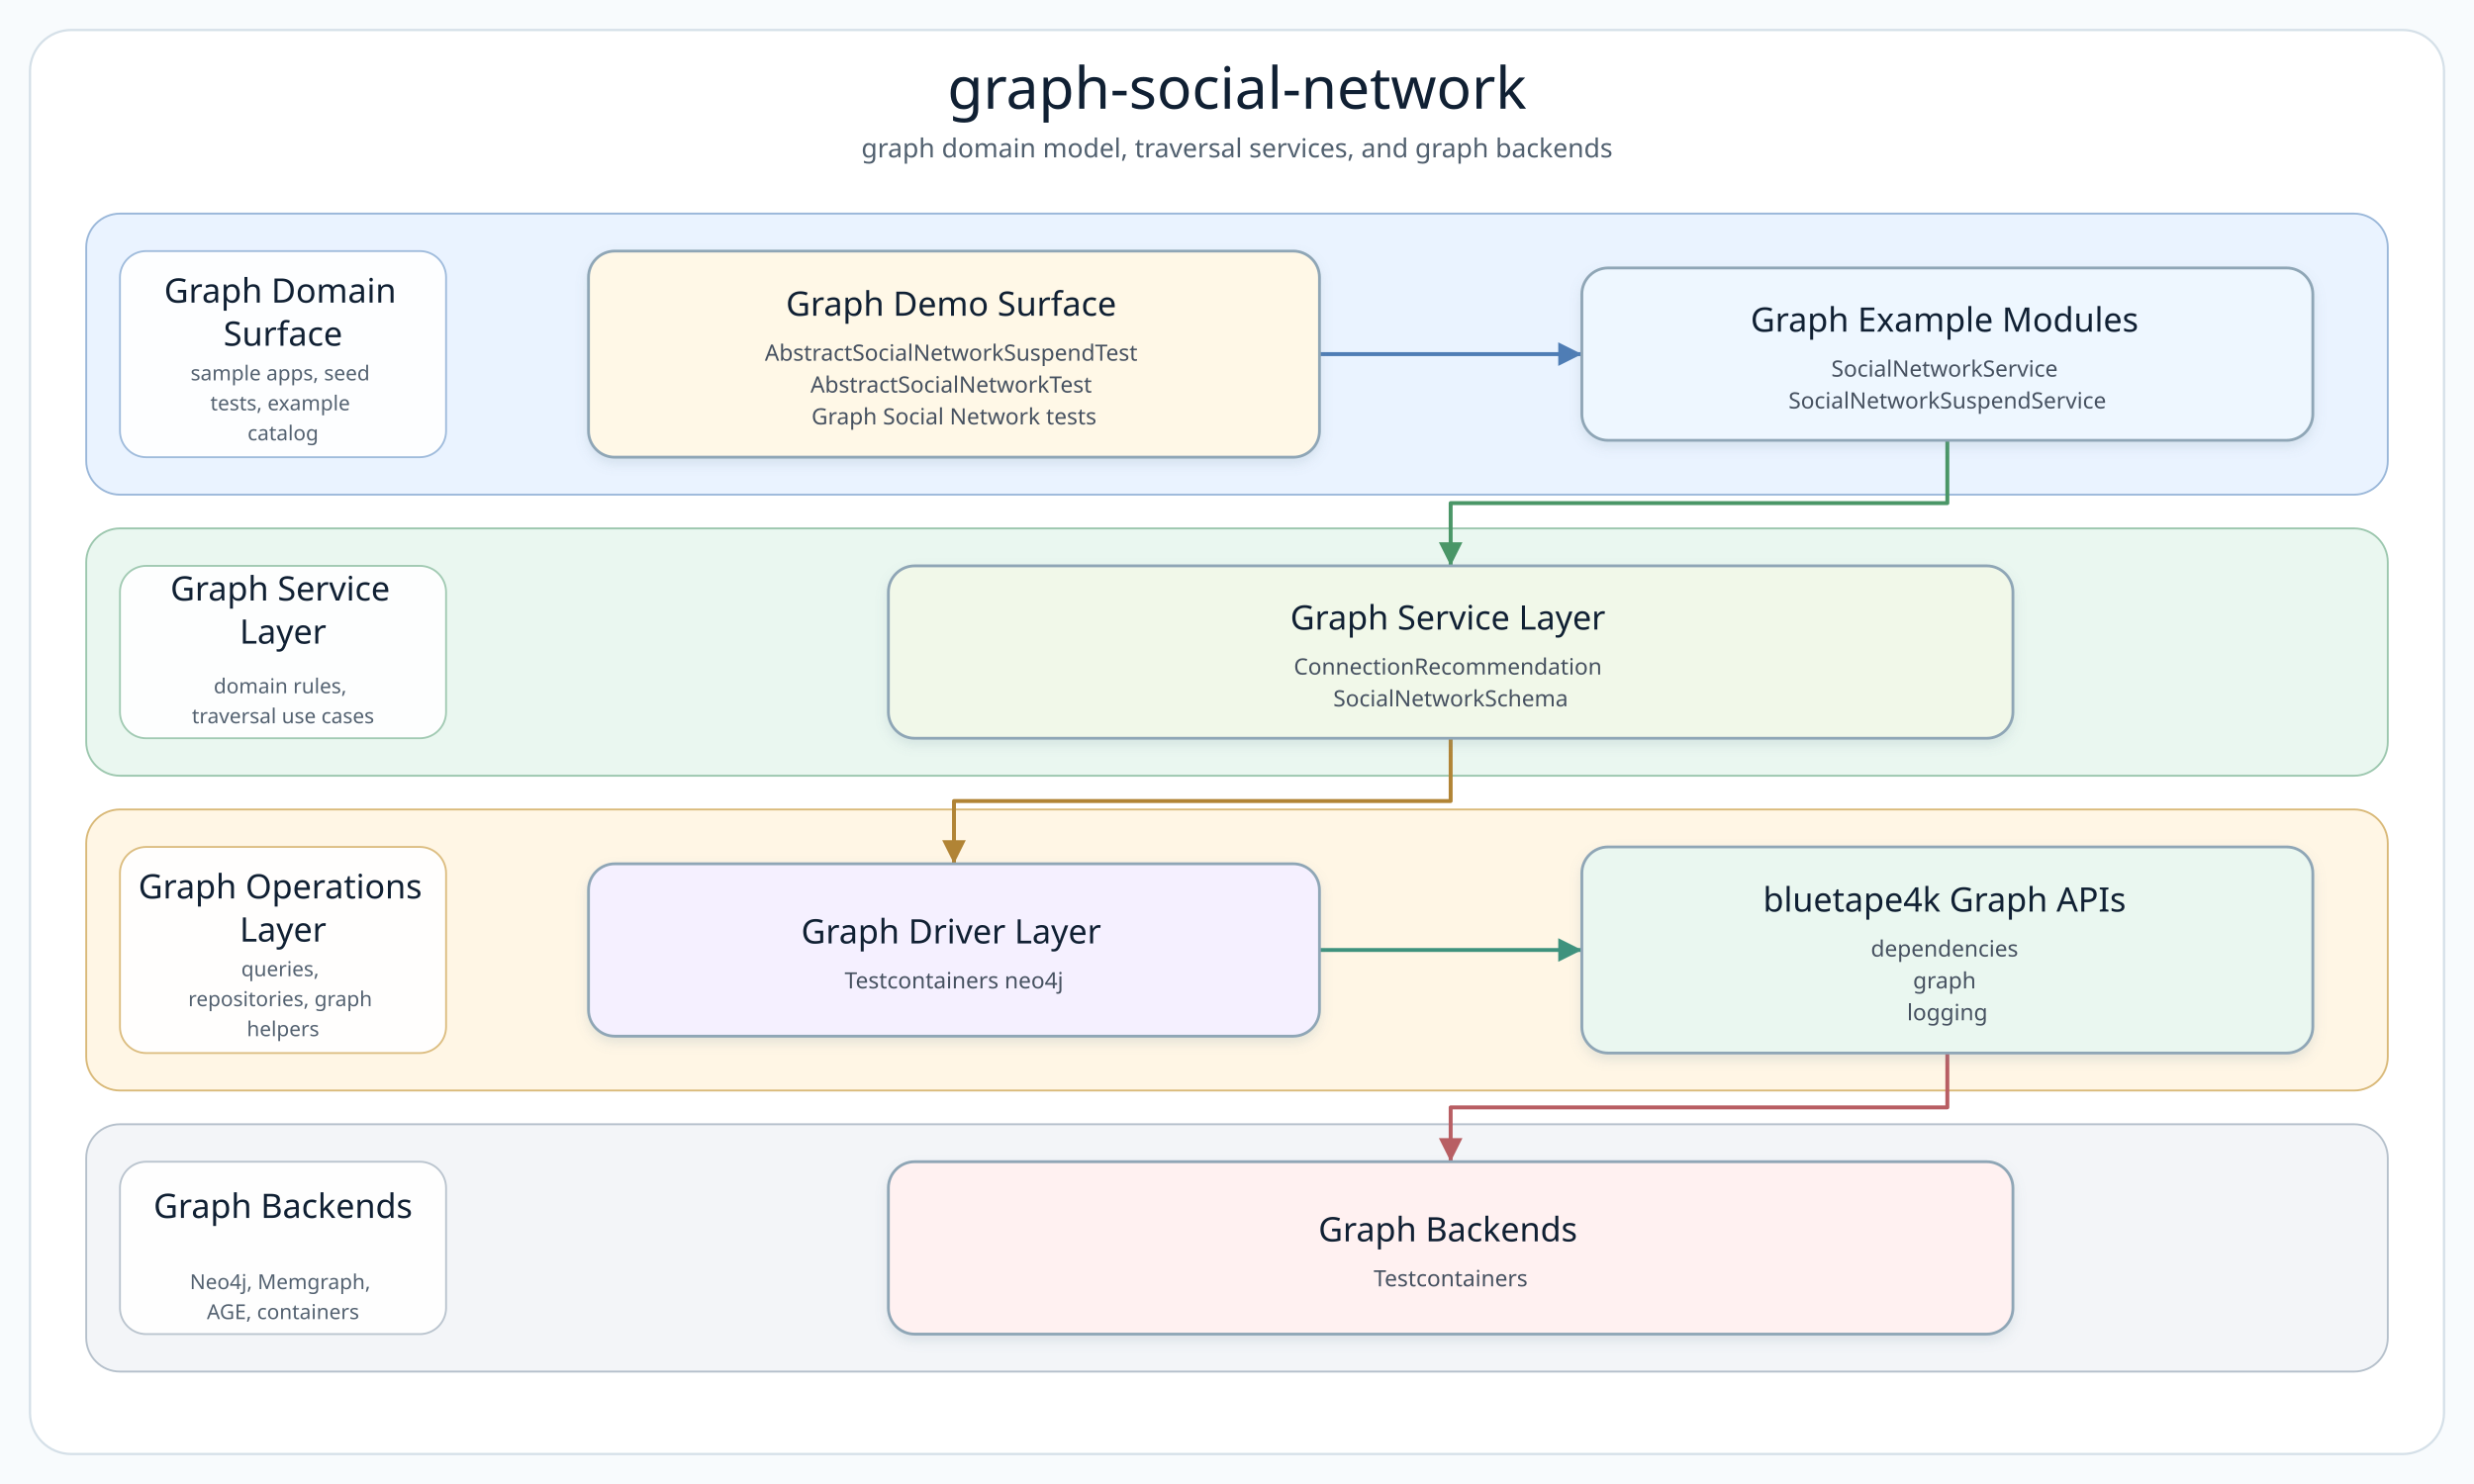
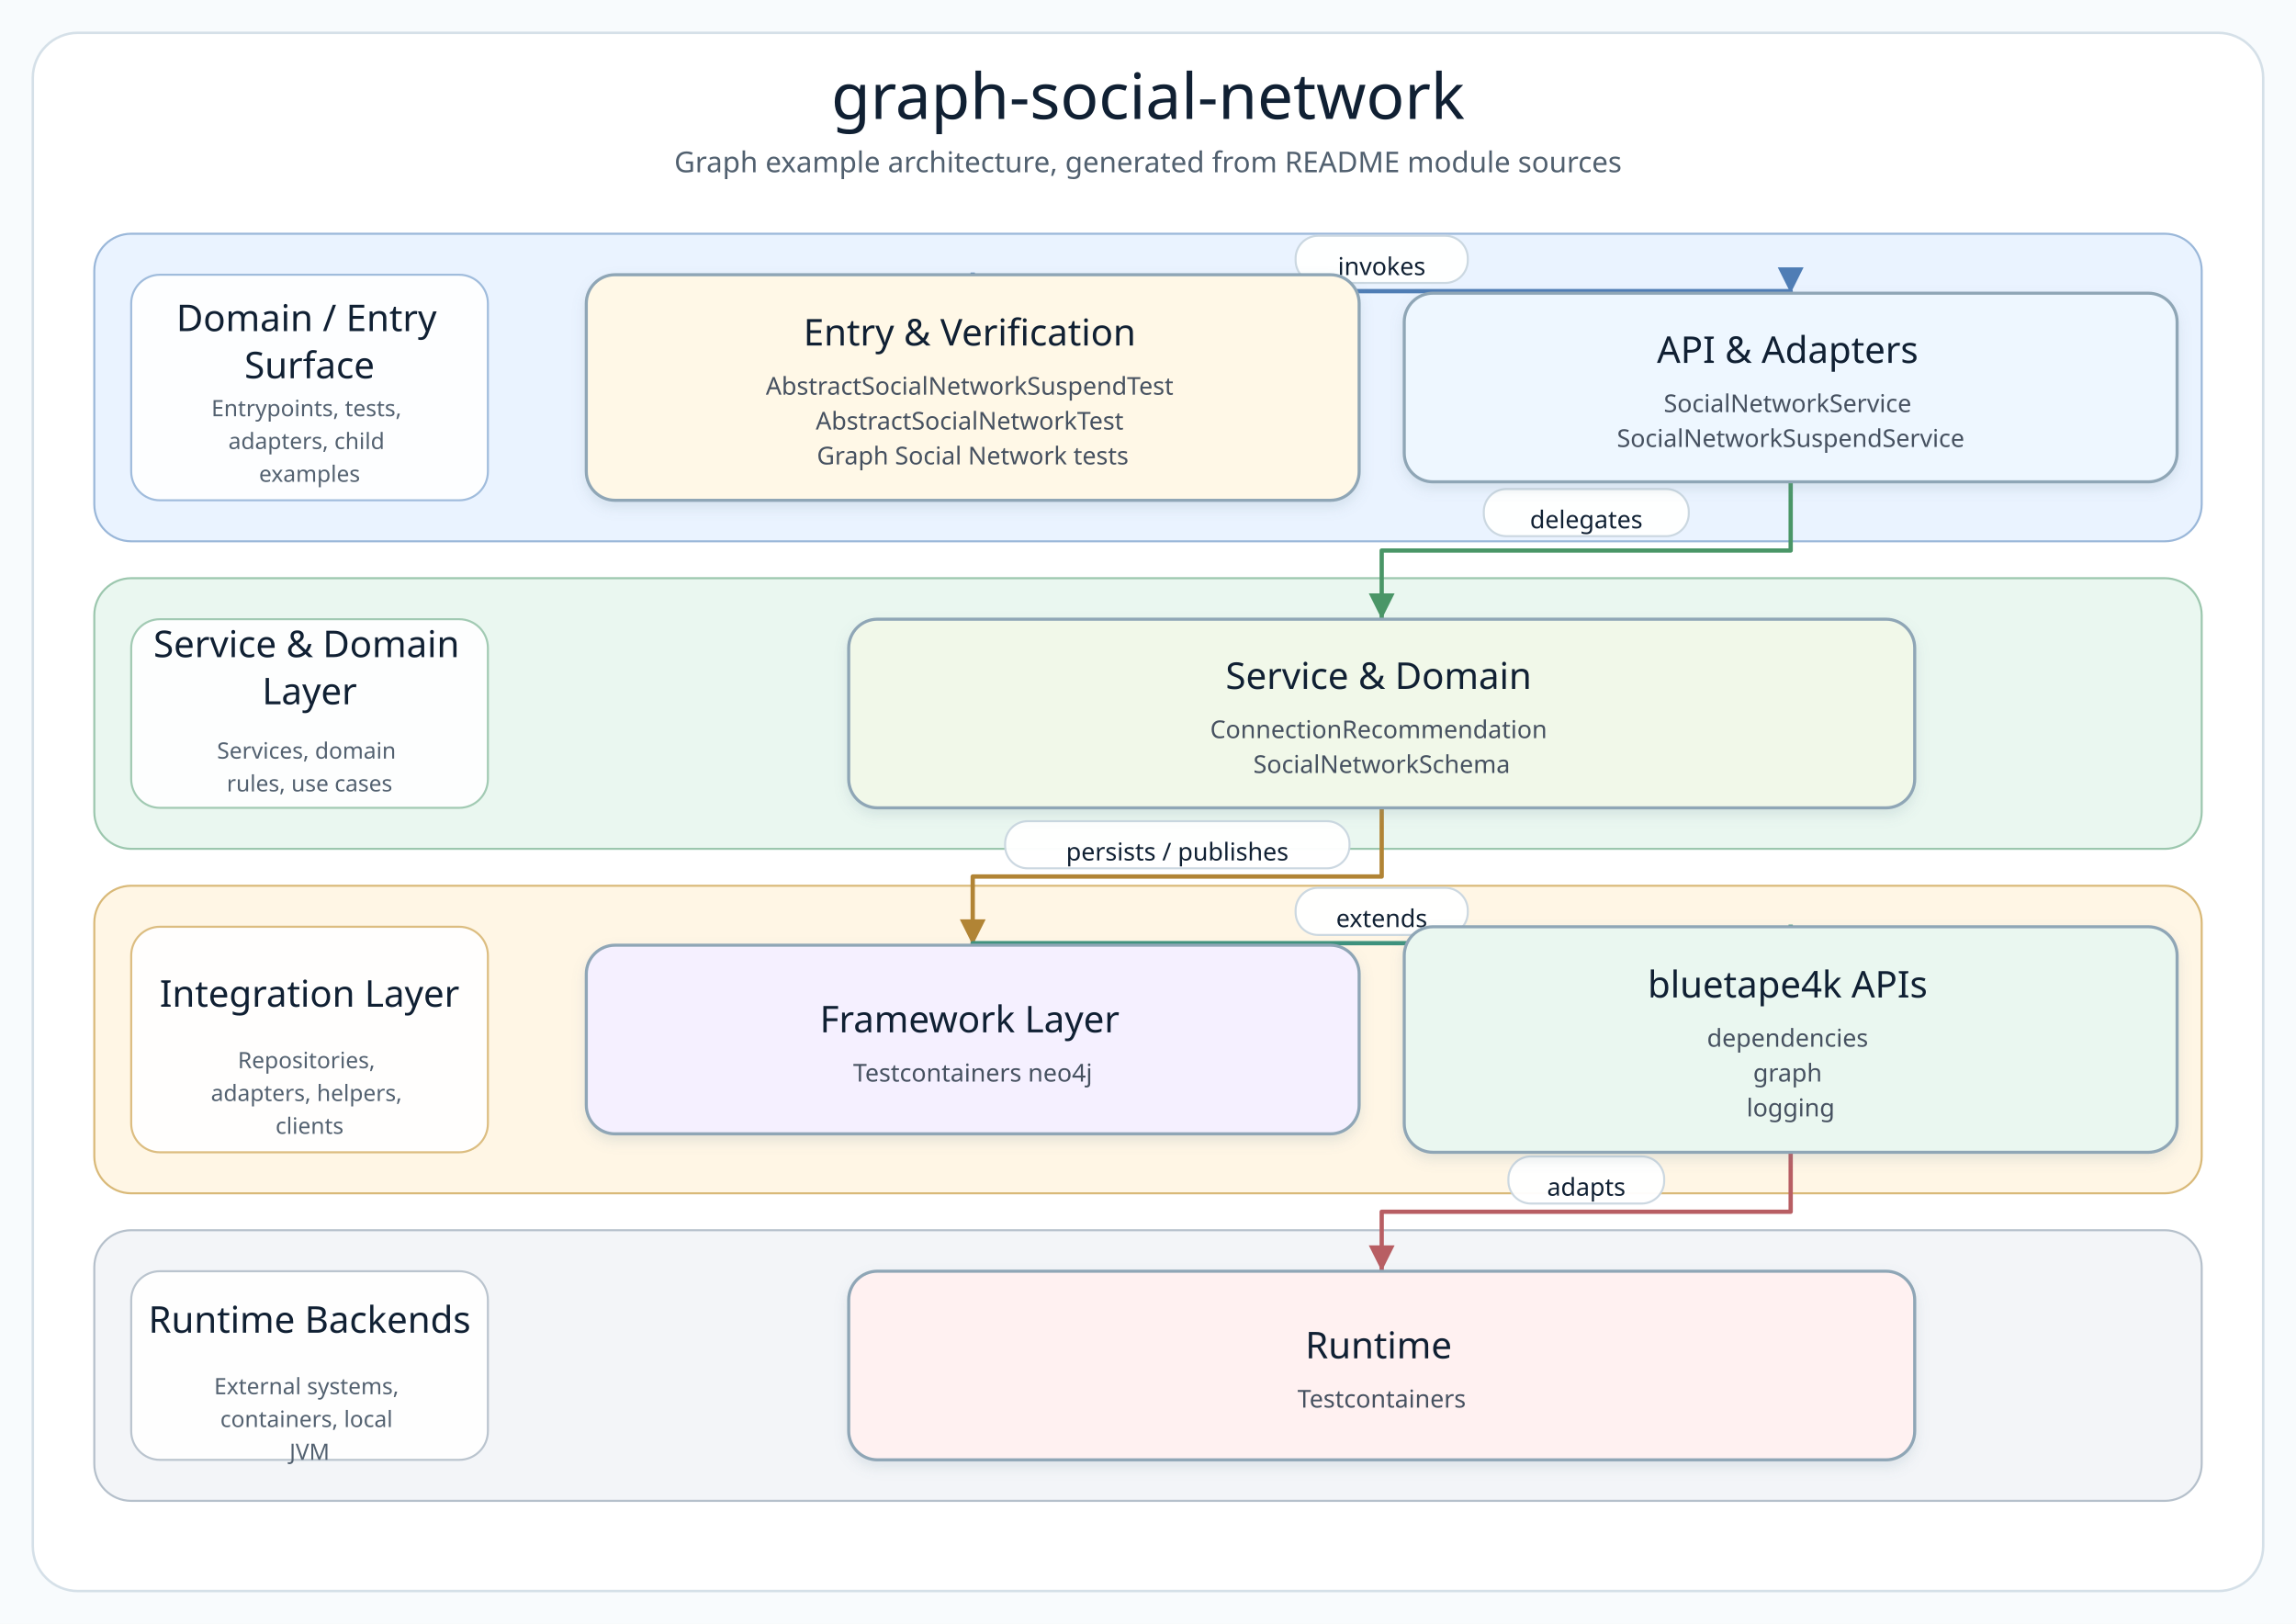
- <svg xmlns="http://www.w3.org/2000/svg" width="1320" height="792" viewBox="0 0 1320 792" role="img" aria-label="graph-social-network architecture diagram">
+ <svg xmlns="http://www.w3.org/2000/svg" width="1120" height="792" viewBox="0 0 1120 792" role="img" aria-label="graph-social-network architecture diagram">
  <defs>
    <filter id="softShadow" x="-8%" y="-8%" width="116%" height="124%">
      <feDropShadow dx="0" dy="3" stdDeviation="3" flood-color="#7890A5" flood-opacity="0.18" />
    </filter>
    <marker id="arrow-api" markerWidth="8" markerHeight="8" refX="7" refY="4" orient="auto" markerUnits="strokeWidth">
      <path d="M 1 1 L 7 4 L 1 7 Z" fill="#4F7DB5" />
    </marker>
    <marker id="arrow-service" markerWidth="8" markerHeight="8" refX="7" refY="4" orient="auto" markerUnits="strokeWidth">
      <path d="M 1 1 L 7 4 L 1 7 Z" fill="#4A9667" />
    </marker>
    <marker id="arrow-infra" markerWidth="8" markerHeight="8" refX="7" refY="4" orient="auto" markerUnits="strokeWidth">
      <path d="M 1 1 L 7 4 L 1 7 Z" fill="#B18435" />
    </marker>
    <marker id="arrow-bt" markerWidth="8" markerHeight="8" refX="7" refY="4" orient="auto" markerUnits="strokeWidth">
      <path d="M 1 1 L 7 4 L 1 7 Z" fill="#3E927D" />
    </marker>
    <marker id="arrow-runtime" markerWidth="8" markerHeight="8" refX="7" refY="4" orient="auto" markerUnits="strokeWidth">
      <path d="M 1 1 L 7 4 L 1 7 Z" fill="#B85E63" />
    </marker>
    <style>
      .canvas { fill: #F8FBFD; }
      .frame { fill: #FFFFFF; stroke: #D5E0E8; stroke-width: 1.2; }
      .diagram-title { font-family: "Architects Daughter"; font-size: 31px; fill: #102033; }
      .diagram-subtitle { font-family: "Comic Mono"; font-size: 14px; fill: #51606F; }
      .layer-title { font-family: "Architects Daughter"; font-size: 18px; fill: #102033; }
      .layer-detail { font-family: "Comic Mono"; font-size: 11px; fill: #536170; }
      .node rect { stroke-width: 1.5; }
      .node-title { font-family: "Architects Daughter"; font-size: 18px; fill: #102033; }
      .node-detail { font-family: "Comic Mono"; font-size: 12px; fill: #465160; }
+       .edge-label-bg { fill: #FFFFFF; stroke: #CAD6E0; stroke-width: 1; opacity: 0.96; }
+       .edge-label { font-family: "Comic Mono"; font-size: 12px; fill: #102033; dominant-baseline: middle; }
    </style>
  </defs>
-   <rect class="canvas" width="1320" height="792" />
-   <rect class="frame" x="16" y="16" width="1288" height="760" rx="22" />
-   <text class="diagram-title" x="660.0" y="58" text-anchor="middle">graph-social-network</text>
-   <text class="diagram-subtitle" x="660.0" y="84" text-anchor="middle">graph domain model, traversal services, and graph backends</text>
+   <rect class="canvas" width="1120" height="792" />
+   <rect class="frame" x="16" y="16" width="1088" height="760" rx="22" />
+   <text class="diagram-title" x="560.0" y="58" text-anchor="middle">graph-social-network</text>
+   <text class="diagram-subtitle" x="560.0" y="84" text-anchor="middle">Graph example architecture, generated from README module sources</text>
  <g>
    <g class="layer" data-layer="surface">
-       <rect x="46.0" y="114.0" width="1228.0" height="150.0" rx="18" fill="#EAF3FF" stroke="#9AB7D9" />
+       <rect x="46.0" y="114.0" width="1028.0" height="150.0" rx="18" fill="#EAF3FF" stroke="#9AB7D9" />
      <rect x="64.0" y="134.0" width="174" height="110.0" rx="14" fill="#FFFFFF" stroke="#9AB7D9" opacity="0.92" />
      <text text-anchor="middle">
-         <tspan class="layer-title" x="151.0" y="161.5">Graph Domain</tspan>
+         <tspan class="layer-title" x="151.0" y="161.5">Domain / Entry</tspan>
        <tspan class="layer-title" x="151.0" y="184.5">Surface</tspan>
      </text>
      <text text-anchor="middle">
-         <tspan class="layer-detail" x="151.0" y="203.0">sample apps, seed</tspan>
-         <tspan class="layer-detail" x="151.0" y="219.0">tests, example</tspan>
-         <tspan class="layer-detail" x="151.0" y="235.0">catalog</tspan>
+         <tspan class="layer-detail" x="151.0" y="203.0">Entrypoints, tests,</tspan>
+         <tspan class="layer-detail" x="151.0" y="219.0">adapters, child</tspan>
+         <tspan class="layer-detail" x="151.0" y="235.0">examples</tspan>
      </text>
    </g>
    <g class="layer" data-layer="service">
-       <rect x="46.0" y="282.0" width="1228.0" height="132.0" rx="18" fill="#EAF7F0" stroke="#9CC7AE" />
+       <rect x="46.0" y="282.0" width="1028.0" height="132.0" rx="18" fill="#EAF7F0" stroke="#9CC7AE" />
      <rect x="64.0" y="302.0" width="174" height="92.0" rx="14" fill="#FFFFFF" stroke="#9CC7AE" opacity="0.92" />
      <text text-anchor="middle">
-         <tspan class="layer-title" x="151.0" y="320.5">Graph Service</tspan>
+         <tspan class="layer-title" x="151.0" y="320.5">Service &amp; Domain</tspan>
        <tspan class="layer-title" x="151.0" y="343.5">Layer</tspan>
      </text>
      <text text-anchor="middle">
-         <tspan class="layer-detail" x="151.0" y="370.0">domain rules,</tspan>
-         <tspan class="layer-detail" x="151.0" y="386.0">traversal use cases</tspan>
+         <tspan class="layer-detail" x="151.0" y="370.0">Services, domain</tspan>
+         <tspan class="layer-detail" x="151.0" y="386.0">rules, use cases</tspan>
      </text>
    </g>
    <g class="layer" data-layer="integration">
-       <rect x="46.0" y="432.0" width="1228.0" height="150.0" rx="18" fill="#FFF6E5" stroke="#D9B978" />
+       <rect x="46.0" y="432.0" width="1028.0" height="150.0" rx="18" fill="#FFF6E5" stroke="#D9B978" />
      <rect x="64.0" y="452.0" width="174" height="110.0" rx="14" fill="#FFFFFF" stroke="#D9B978" opacity="0.92" />
      <text text-anchor="middle">
-         <tspan class="layer-title" x="151.0" y="479.5">Graph Operations</tspan>
-         <tspan class="layer-title" x="151.0" y="502.5">Layer</tspan>
+         <tspan class="layer-title" x="151.0" y="491.0">Integration Layer</tspan>
      </text>
      <text text-anchor="middle">
-         <tspan class="layer-detail" x="151.0" y="521.0">queries,</tspan>
-         <tspan class="layer-detail" x="151.0" y="537.0">repositories, graph</tspan>
-         <tspan class="layer-detail" x="151.0" y="553.0">helpers</tspan>
+         <tspan class="layer-detail" x="151.0" y="521.0">Repositories,</tspan>
+         <tspan class="layer-detail" x="151.0" y="537.0">adapters, helpers,</tspan>
+         <tspan class="layer-detail" x="151.0" y="553.0">clients</tspan>
      </text>
    </g>
    <g class="layer" data-layer="runtime">
-       <rect x="46.0" y="600.0" width="1228.0" height="132.0" rx="18" fill="#F3F5F8" stroke="#B5C0CB" />
+       <rect x="46.0" y="600.0" width="1028.0" height="132.0" rx="18" fill="#F3F5F8" stroke="#B5C0CB" />
      <rect x="64.0" y="620.0" width="174" height="92.0" rx="14" fill="#FFFFFF" stroke="#B5C0CB" opacity="0.92" />
      <text text-anchor="middle">
-         <tspan class="layer-title" x="151.0" y="650.0">Graph Backends</tspan>
+         <tspan class="layer-title" x="151.0" y="650.0">Runtime Backends</tspan>
      </text>
      <text text-anchor="middle">
-         <tspan class="layer-detail" x="151.0" y="688.0">Neo4j, Memgraph,</tspan>
-         <tspan class="layer-detail" x="151.0" y="704.0">AGE, containers</tspan>
+         <tspan class="layer-detail" x="151.0" y="680.0">External systems,</tspan>
+         <tspan class="layer-detail" x="151.0" y="696.0">containers, local</tspan>
+         <tspan class="layer-detail" x="151.0" y="712.0">JVM</tspan>
      </text>
    </g>
-     <g class="edge" data-edge="entry-&gt;api" data-label="invokes">
-       <path d="M 704.0 189.0 L 774.0 189.0 L 844.0 189.0" fill="none" stroke="#4F7DB5" stroke-width="2.1" stroke-linecap="square" stroke-linejoin="round" marker-end="url(#arrow-api)" />
+     <g class="edge" data-edge="entry-&gt;api">
+       <path d="M 474.5 134.0 L 474.5 142.0 L 873.5 142.0 L 873.5 143.0" fill="none" stroke="#4F7DB5" stroke-width="2.1" stroke-linecap="square" stroke-linejoin="round" marker-end="url(#arrow-api)" />
+       <rect class="edge-label-bg" x="632.0" y="115.0" width="84.0" height="23" rx="11" />
+       <text class="edge-label" x="674.0" y="130.0" text-anchor="middle">invokes</text>
    </g>
-     <g class="edge" data-edge="api-&gt;service" data-label="delegates">
-       <path d="M 1039.0 235.0 L 1039.0 268.5 L 774.0 268.5 L 774.0 302.0" fill="none" stroke="#4A9667" stroke-width="2.1" stroke-linecap="square" stroke-linejoin="round" marker-end="url(#arrow-service)" />
+     <g class="edge" data-edge="api-&gt;service">
+       <path d="M 873.5 235.0 L 873.5 268.5 L 674.0 268.5 L 674.0 302.0" fill="none" stroke="#4A9667" stroke-width="2.1" stroke-linecap="square" stroke-linejoin="round" marker-end="url(#arrow-service)" />
+       <rect class="edge-label-bg" x="723.8" y="238.5" width="100.0" height="23" rx="11" />
+       <text class="edge-label" x="773.8" y="253.5" text-anchor="middle">delegates</text>
    </g>
-     <g class="edge" data-edge="service-&gt;infra" data-label="persists / publishes">
-       <path d="M 774.0 394.0 L 774.0 427.5 L 509.0 427.5 L 509.0 461.0" fill="none" stroke="#B18435" stroke-width="2.1" stroke-linecap="square" stroke-linejoin="round" marker-end="url(#arrow-infra)" />
+     <g class="edge" data-edge="service-&gt;infra">
+       <path d="M 674.0 394.0 L 674.0 427.5 L 474.5 427.5 L 474.5 461.0" fill="none" stroke="#B18435" stroke-width="2.1" stroke-linecap="square" stroke-linejoin="round" marker-end="url(#arrow-infra)" />
+       <rect class="edge-label-bg" x="490.3" y="400.5" width="168.0" height="23" rx="11" />
+       <text class="edge-label" x="574.3" y="415.5" text-anchor="middle">persists / publishes</text>
    </g>
-     <g class="edge" data-edge="infra-&gt;bt" data-label="extends">
-       <path d="M 704.0 507.0 L 774.0 507.0 L 844.0 507.0" fill="none" stroke="#3E927D" stroke-width="2.1" stroke-linecap="square" stroke-linejoin="round" marker-end="url(#arrow-bt)" />
+     <g class="edge" data-edge="infra-&gt;bt">
+       <path d="M 474.5 461.0 L 474.5 460.0 L 873.5 460.0 L 873.5 452.0" fill="none" stroke="#3E927D" stroke-width="2.1" stroke-linecap="square" stroke-linejoin="round" marker-end="url(#arrow-bt)" />
+       <rect class="edge-label-bg" x="632.0" y="433.0" width="84.0" height="23" rx="11" />
+       <text class="edge-label" x="674.0" y="448.0" text-anchor="middle">extends</text>
    </g>
-     <g class="edge" data-edge="bt-&gt;runtime" data-label="adapts">
-       <path d="M 1039.0 562.0 L 1039.0 591.0 L 774.0 591.0 L 774.0 620.0" fill="none" stroke="#B85E63" stroke-width="2.1" stroke-linecap="square" stroke-linejoin="round" marker-end="url(#arrow-runtime)" />
+     <g class="edge" data-edge="bt-&gt;runtime">
+       <path d="M 873.5 562.0 L 873.5 591.0 L 674.0 591.0 L 674.0 620.0" fill="none" stroke="#B85E63" stroke-width="2.1" stroke-linecap="square" stroke-linejoin="round" marker-end="url(#arrow-runtime)" />
+       <rect class="edge-label-bg" x="735.8" y="564.0" width="76.0" height="23" rx="11" />
+       <text class="edge-label" x="773.8" y="579.0" text-anchor="middle">adapts</text>
    </g>
-     <g class="node" data-node="entry" data-lines="Graph Demo Surface | AbstractSocialNetworkSuspendTest | AbstractSocialNetworkTest | Graph Social Network tests">
-       <rect x="314.0" y="134.0" width="390.0" height="110.0" rx="14" fill="#FFF8E7" stroke="#8FA6B6" filter="url(#softShadow)" />
+     <g class="node" data-node="entry" data-lines="Entry &amp; Verification | AbstractSocialNetworkSuspendTest | AbstractSocialNetworkTest | Graph Social Network tests">
+       <rect x="286.0" y="134.0" width="377.0" height="110.0" rx="14" fill="#FFF8E7" stroke="#8FA6B6" filter="url(#softShadow)" />
      <text text-anchor="middle">
-         <tspan class="node-title" x="509.0" y="168.5">Graph Demo Surface</tspan>
-         <tspan class="node-detail" x="509.0" y="192.5">AbstractSocialNetworkSuspendTest</tspan>
-         <tspan class="node-detail" x="509.0" y="209.5">AbstractSocialNetworkTest</tspan>
-         <tspan class="node-detail" x="509.0" y="226.5">Graph Social Network tests</tspan>
+         <tspan class="node-title" x="474.5" y="168.5">Entry &amp; Verification</tspan>
+         <tspan class="node-detail" x="474.5" y="192.5">AbstractSocialNetworkSuspendTest</tspan>
+         <tspan class="node-detail" x="474.5" y="209.5">AbstractSocialNetworkTest</tspan>
+         <tspan class="node-detail" x="474.5" y="226.5">Graph Social Network tests</tspan>
      </text>
    </g>
-     <g class="node" data-node="api" data-lines="Graph Example Modules | SocialNetworkService | SocialNetworkSuspendService">
-       <rect x="844.0" y="143.0" width="390.0" height="92.0" rx="14" fill="#EEF7FF" stroke="#8FA6B6" filter="url(#softShadow)" />
+     <g class="node" data-node="api" data-lines="API &amp; Adapters | SocialNetworkService | SocialNetworkSuspendService">
+       <rect x="685.0" y="143.0" width="377.0" height="92.0" rx="14" fill="#EEF7FF" stroke="#8FA6B6" filter="url(#softShadow)" />
      <text text-anchor="middle">
-         <tspan class="node-title" x="1039.0" y="177.0">Graph Example Modules</tspan>
-         <tspan class="node-detail" x="1039.0" y="201.0">SocialNetworkService</tspan>
-         <tspan class="node-detail" x="1039.0" y="218.0">SocialNetworkSuspendService</tspan>
+         <tspan class="node-title" x="873.5" y="177.0">API &amp; Adapters</tspan>
+         <tspan class="node-detail" x="873.5" y="201.0">SocialNetworkService</tspan>
+         <tspan class="node-detail" x="873.5" y="218.0">SocialNetworkSuspendService</tspan>
      </text>
    </g>
-     <g class="node" data-node="service" data-lines="Graph Service Layer | ConnectionRecommendation | SocialNetworkSchema">
-       <rect x="474.0" y="302.0" width="600.0" height="92.0" rx="14" fill="#F1F8E9" stroke="#8FA6B6" filter="url(#softShadow)" />
+     <g class="node" data-node="service" data-lines="Service &amp; Domain | ConnectionRecommendation | SocialNetworkSchema">
+       <rect x="414.0" y="302.0" width="520.0" height="92.0" rx="14" fill="#F1F8E9" stroke="#8FA6B6" filter="url(#softShadow)" />
      <text text-anchor="middle">
-         <tspan class="node-title" x="774.0" y="336.0">Graph Service Layer</tspan>
-         <tspan class="node-detail" x="774.0" y="360.0">ConnectionRecommendation</tspan>
-         <tspan class="node-detail" x="774.0" y="377.0">SocialNetworkSchema</tspan>
+         <tspan class="node-title" x="674.0" y="336.0">Service &amp; Domain</tspan>
+         <tspan class="node-detail" x="674.0" y="360.0">ConnectionRecommendation</tspan>
+         <tspan class="node-detail" x="674.0" y="377.0">SocialNetworkSchema</tspan>
      </text>
    </g>
-     <g class="node" data-node="infra" data-lines="Graph Driver Layer | Testcontainers neo4j">
-       <rect x="314.0" y="461.0" width="390.0" height="92.0" rx="14" fill="#F5F0FF" stroke="#8FA6B6" filter="url(#softShadow)" />
+     <g class="node" data-node="infra" data-lines="Framework Layer | Testcontainers neo4j">
+       <rect x="286.0" y="461.0" width="377.0" height="92.0" rx="14" fill="#F5F0FF" stroke="#8FA6B6" filter="url(#softShadow)" />
      <text text-anchor="middle">
-         <tspan class="node-title" x="509.0" y="503.5">Graph Driver Layer</tspan>
-         <tspan class="node-detail" x="509.0" y="527.5">Testcontainers neo4j</tspan>
+         <tspan class="node-title" x="474.5" y="503.5">Framework Layer</tspan>
+         <tspan class="node-detail" x="474.5" y="527.5">Testcontainers neo4j</tspan>
      </text>
    </g>
-     <g class="node" data-node="bt" data-lines="bluetape4k Graph APIs | dependencies | graph | logging">
-       <rect x="844.0" y="452.0" width="390.0" height="110.0" rx="14" fill="#EAF7F0" stroke="#8FA6B6" filter="url(#softShadow)" />
+     <g class="node" data-node="bt" data-lines="bluetape4k APIs | dependencies | graph | logging">
+       <rect x="685.0" y="452.0" width="377.0" height="110.0" rx="14" fill="#EAF7F0" stroke="#8FA6B6" filter="url(#softShadow)" />
      <text text-anchor="middle">
-         <tspan class="node-title" x="1039.0" y="486.5">bluetape4k Graph APIs</tspan>
-         <tspan class="node-detail" x="1039.0" y="510.5">dependencies</tspan>
-         <tspan class="node-detail" x="1039.0" y="527.5">graph</tspan>
-         <tspan class="node-detail" x="1039.0" y="544.5">logging</tspan>
+         <tspan class="node-title" x="873.5" y="486.5">bluetape4k APIs</tspan>
+         <tspan class="node-detail" x="873.5" y="510.5">dependencies</tspan>
+         <tspan class="node-detail" x="873.5" y="527.5">graph</tspan>
+         <tspan class="node-detail" x="873.5" y="544.5">logging</tspan>
      </text>
    </g>
-     <g class="node" data-node="runtime" data-lines="Graph Backends | Testcontainers">
-       <rect x="474.0" y="620.0" width="600.0" height="92.0" rx="14" fill="#FFF1F1" stroke="#8FA6B6" filter="url(#softShadow)" />
+     <g class="node" data-node="runtime" data-lines="Runtime | Testcontainers">
+       <rect x="414.0" y="620.0" width="520.0" height="92.0" rx="14" fill="#FFF1F1" stroke="#8FA6B6" filter="url(#softShadow)" />
      <text text-anchor="middle">
-         <tspan class="node-title" x="774.0" y="662.5">Graph Backends</tspan>
-         <tspan class="node-detail" x="774.0" y="686.5">Testcontainers</tspan>
+         <tspan class="node-title" x="674.0" y="662.5">Runtime</tspan>
+         <tspan class="node-detail" x="674.0" y="686.5">Testcontainers</tspan>
      </text>
    </g>
  </g>
</svg>
